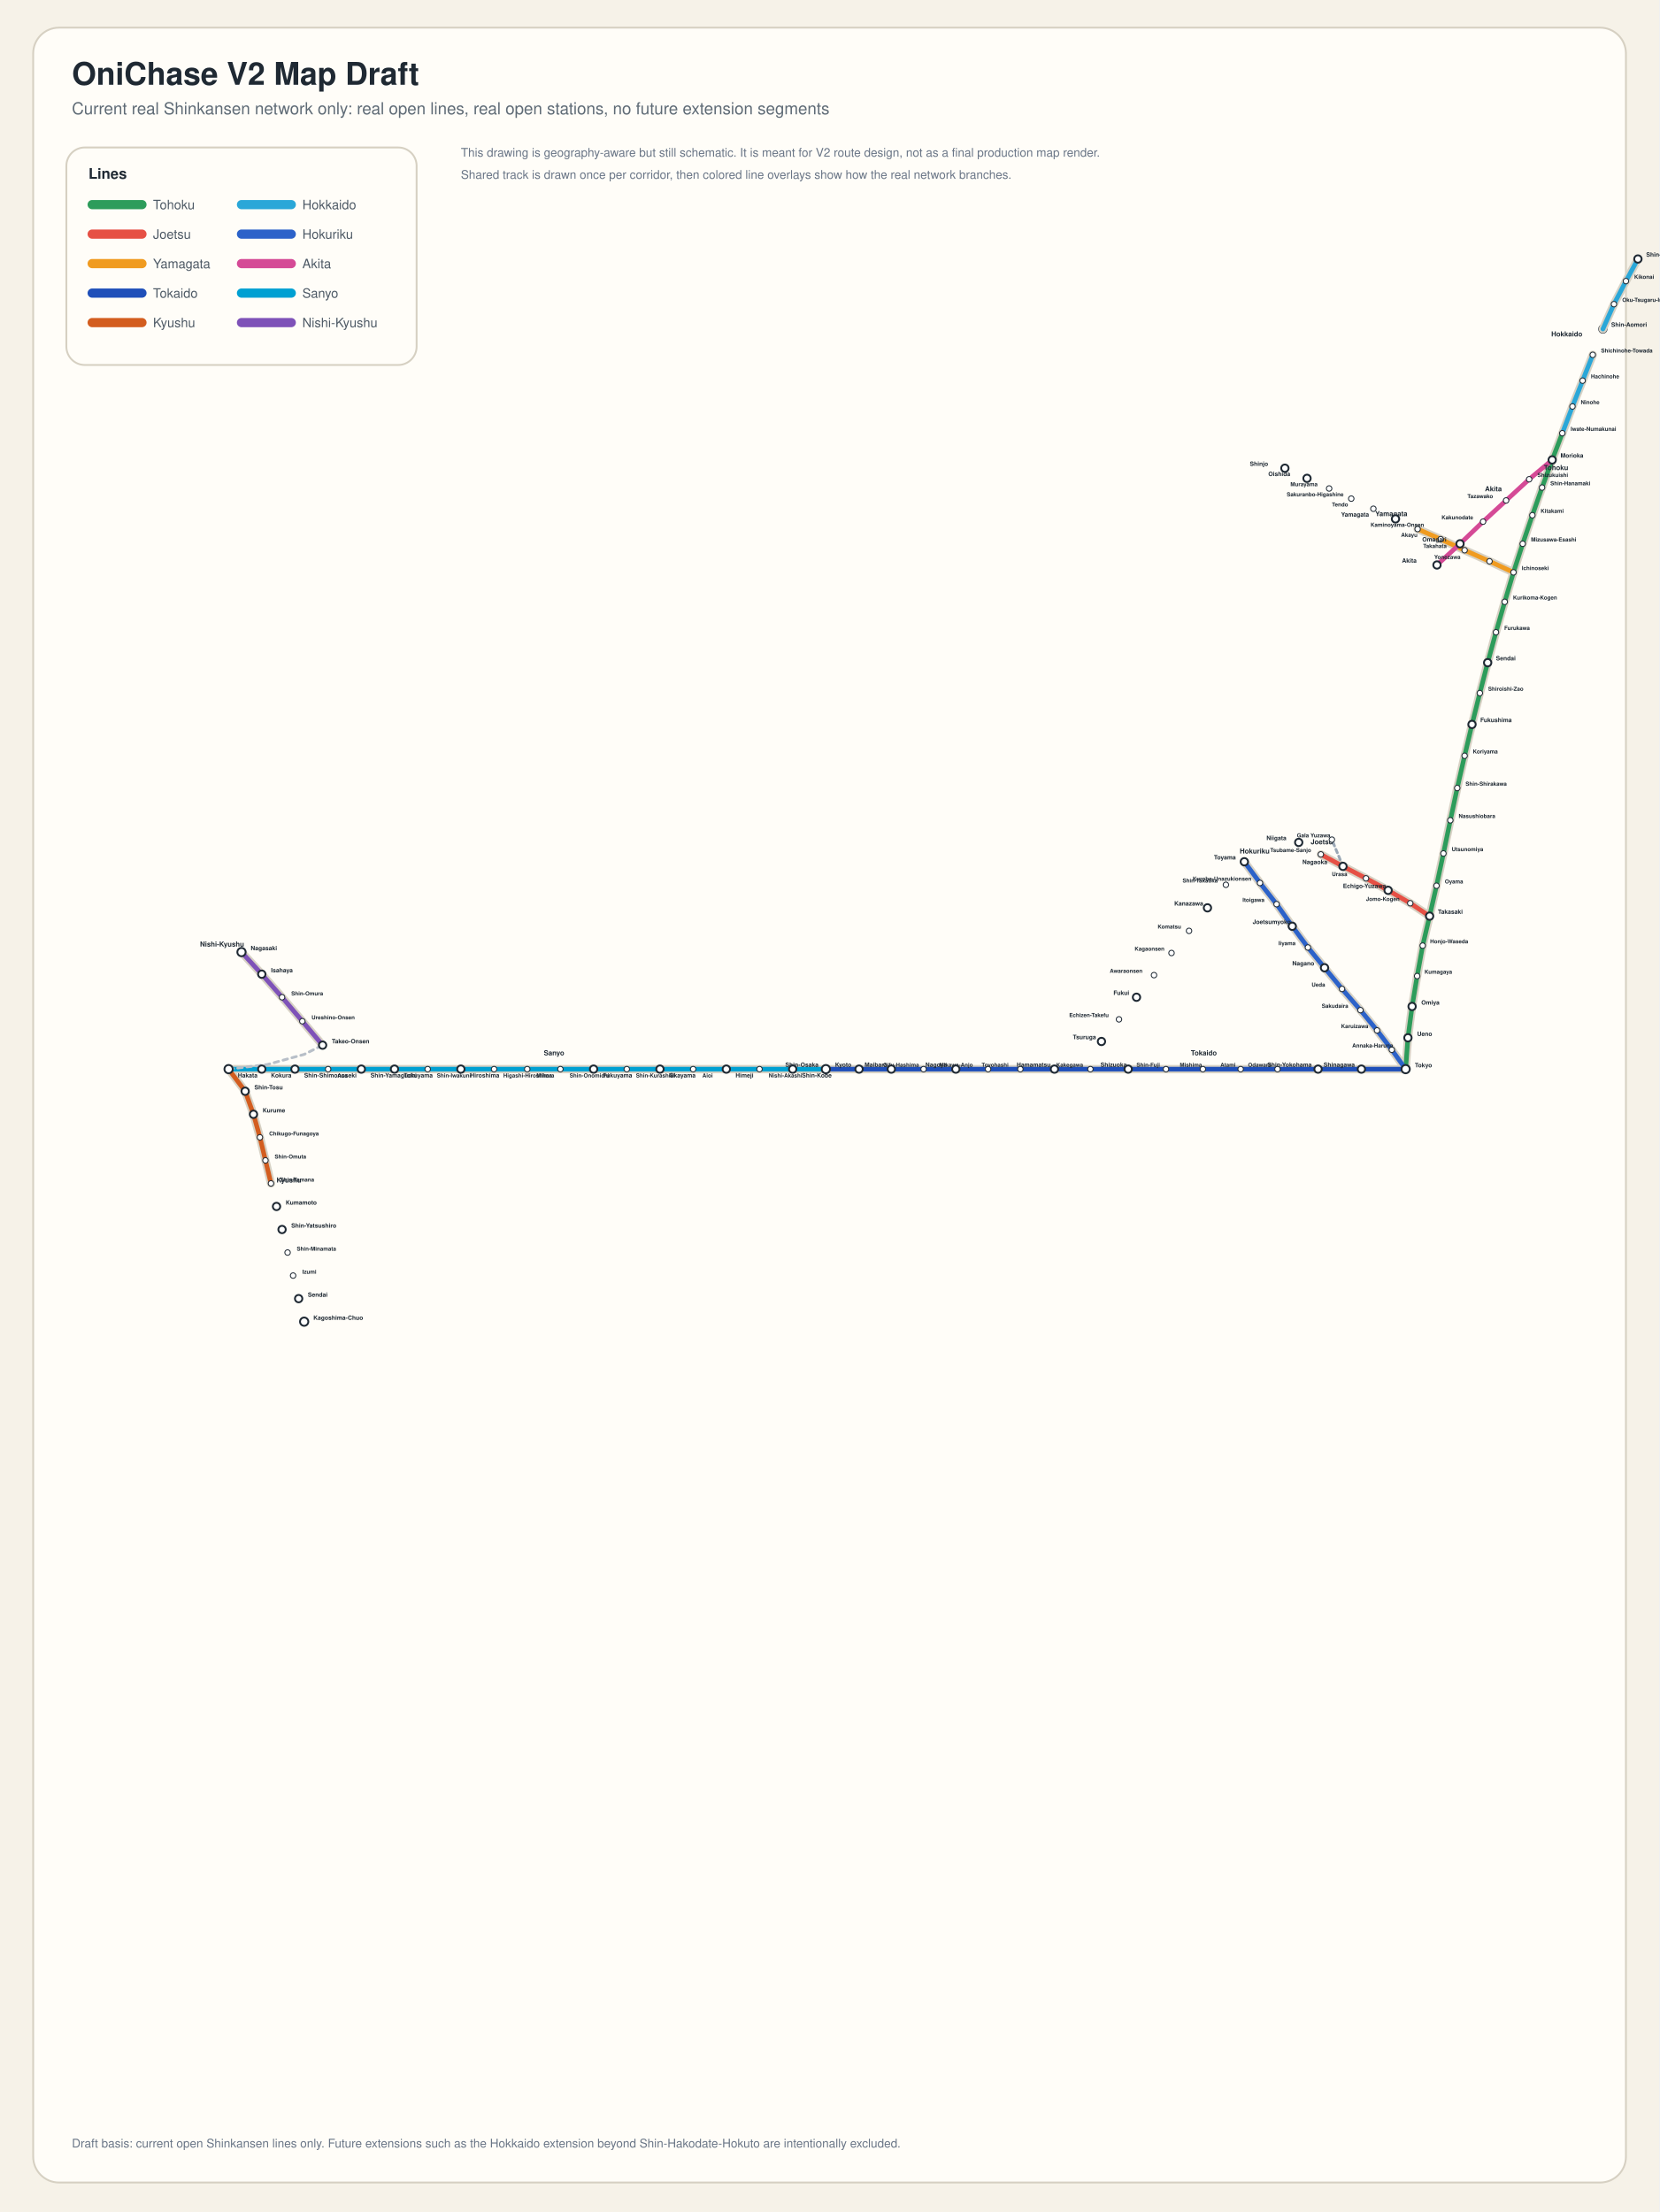
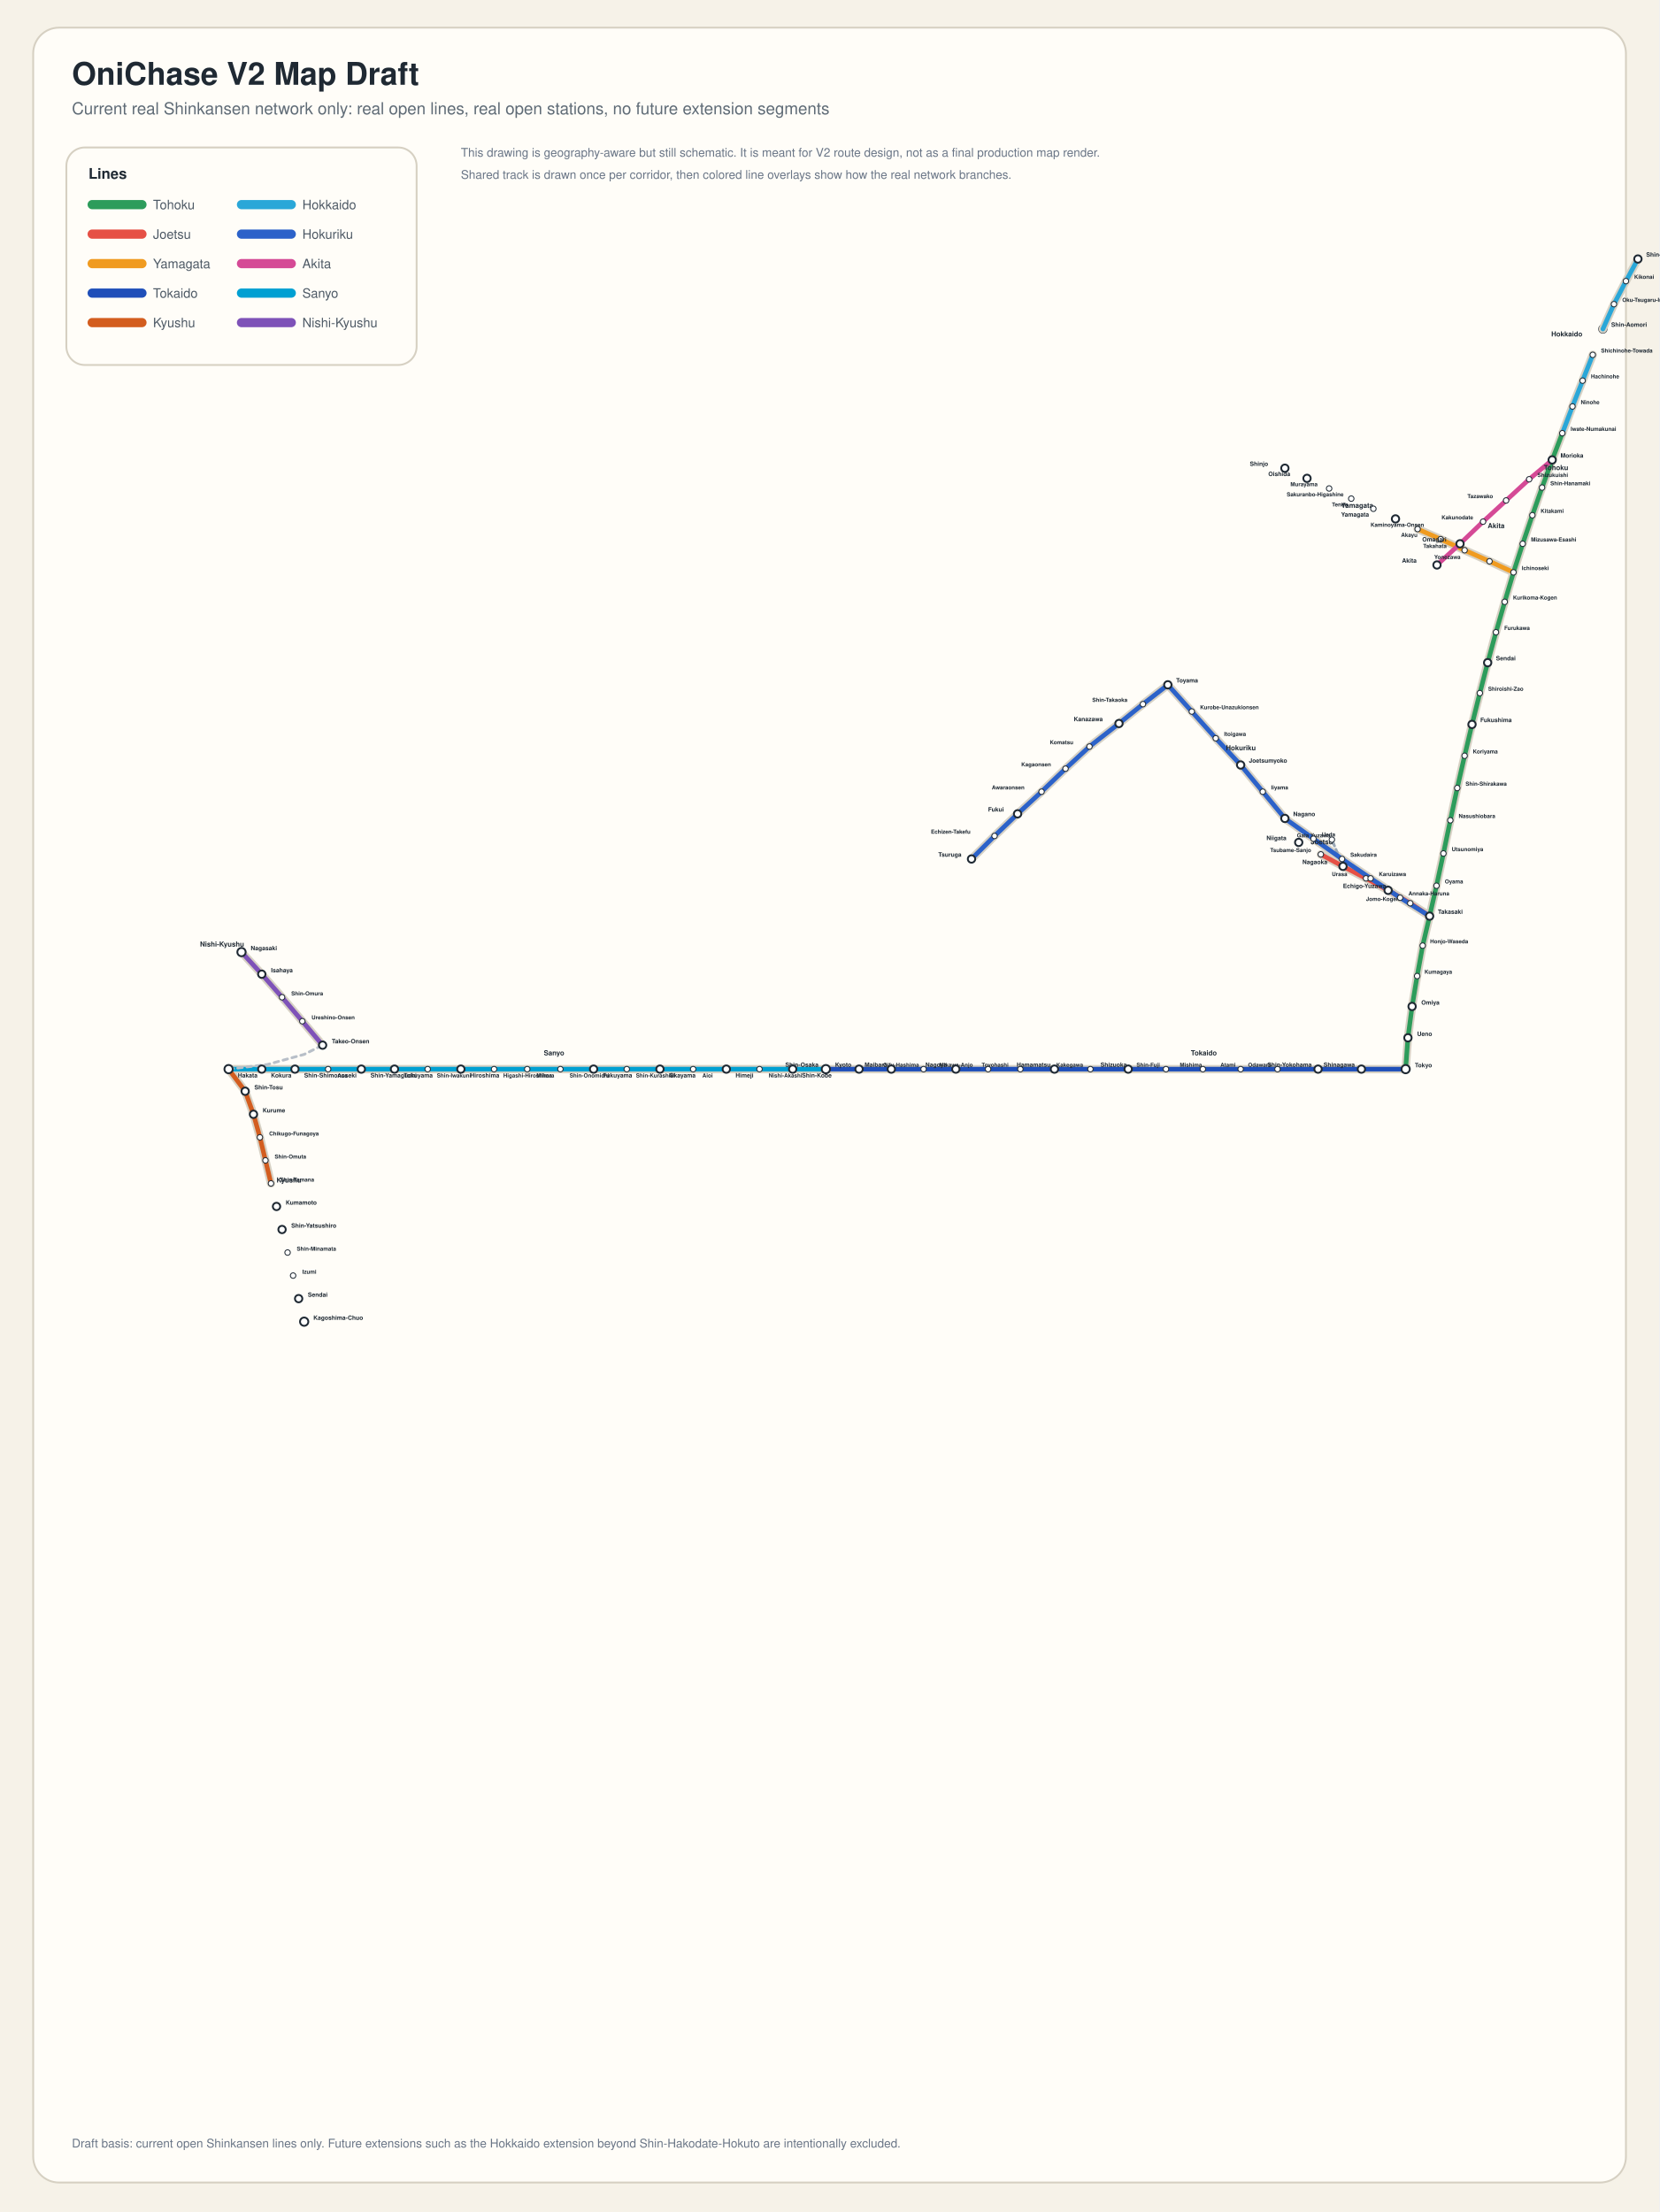
<svg xmlns="http://www.w3.org/2000/svg" width="1800" height="2400" viewBox="0 0 1800 2400" role="img" aria-labelledby="title desc">
  <defs>
    <style>
      .bg { fill: #f6f2e8; }
      .panel { fill: #fffdf8; stroke: #d6d0c2; stroke-width: 2; }
      .title { font: 700 34px Helvetica, Arial, sans-serif; fill: #1f2933; }
      .subtitle { font: 500 18px Helvetica, Arial, sans-serif; fill: #5f6b76; }
      .legend-title { font: 700 16px Helvetica, Arial, sans-serif; fill: #1f2933; }
      .legend-text { font: 500 14px Helvetica, Arial, sans-serif; fill: #4d5965; }
      .station { fill: #ffffff; stroke: #1f2933; stroke-width: 2; }
      .hub { fill: #ffffff; stroke: #1f2933; stroke-width: 4; }
      .station-label { font: 600 12px Helvetica, Arial, sans-serif; fill: #1f2933; }
      .hub-label { font: 700 13px Helvetica, Arial, sans-serif; fill: #1f2933; }
      .line-label { font: 700 15px Helvetica, Arial, sans-serif; fill: #1f2933; }
      .note { font: 500 13px Helvetica, Arial, sans-serif; fill: #697586; }
      .track-back { fill: none; stroke: #d7d1c4; stroke-width: 18; stroke-linecap: round; stroke-linejoin: round; }
      .track { fill: none; stroke-width: 10; stroke-linecap: round; stroke-linejoin: round; }
      .seasonal { fill: none; stroke: #9aa7b5; stroke-width: 6; stroke-linecap: round; stroke-dasharray: 8 8; }
      .disconnected { fill: none; stroke: #b8bfc8; stroke-width: 6; stroke-linecap: round; stroke-dasharray: 10 10; }
    </style>
  </defs>
  <rect class="bg" x="0" y="0" width="1800" height="2400" />
  <rect class="panel" x="36" y="30" width="1728" height="2338" rx="28" />
  <text class="title" x="78" y="92">OniChase V2 Map Draft</text>
  <text class="subtitle" x="78" y="124">Current real Shinkansen network only: real open lines, real open stations, no future extension segments</text>
  <g transform="translate(72 160)">
    <rect class="panel" x="0" y="0" width="380" height="236" rx="20" />
    <text class="legend-title" x="24" y="34">Lines</text>
    <line class="track" x1="28" y1="62" x2="82" y2="62" stroke="#2d9c5b" />
    <text class="legend-text" x="94" y="67">Tohoku</text>
    <line class="track" x1="190" y1="62" x2="244" y2="62" stroke="#2aa7d8" />
    <text class="legend-text" x="256" y="67">Hokkaido</text>
    <line class="track" x1="28" y1="94" x2="82" y2="94" stroke="#e65045" />
    <text class="legend-text" x="94" y="99">Joetsu</text>
    <line class="track" x1="190" y1="94" x2="244" y2="94" stroke="#2c62c9" />
    <text class="legend-text" x="256" y="99">Hokuriku</text>
    <line class="track" x1="28" y1="126" x2="82" y2="126" stroke="#f09b20" />
    <text class="legend-text" x="94" y="131">Yamagata</text>
    <line class="track" x1="190" y1="126" x2="244" y2="126" stroke="#d54a96" />
    <text class="legend-text" x="256" y="131">Akita</text>
    <line class="track" x1="28" y1="158" x2="82" y2="158" stroke="#1f4fb9" />
    <text class="legend-text" x="94" y="163">Tokaido</text>
    <line class="track" x1="190" y1="158" x2="244" y2="158" stroke="#00a0d2" />
    <text class="legend-text" x="256" y="163">Sanyo</text>
    <line class="track" x1="28" y1="190" x2="82" y2="190" stroke="#d35d1f" />
    <text class="legend-text" x="94" y="195">Kyushu</text>
    <line class="track" x1="190" y1="190" x2="244" y2="190" stroke="#7e52b8" />
    <text class="legend-text" x="256" y="195">Nishi-Kyushu</text>
  </g>
  <g transform="translate(500 170)">
    <text class="note" x="0" y="0">This drawing is geography-aware but still schematic. It is meant for V2 route design, not as a final production map render.</text>
    <text class="note" x="0" y="24">Shared track is drawn once per corridor, then colored line overlays show how the real network branches.</text>
  </g>
  <g transform="translate(950 250) scale(0.50)">
    <path class="track-back" d="M1150 1820 L1155 1752 L1164 1684 L1175 1618 L1187 1552 L1202 1488 L1217 1422 L1232 1352 L1247 1280 L1262 1210 L1278 1140 L1294 1072 L1311 1004 L1328 938 L1346 872 L1365 806 L1384 742 L1404 680 L1425 618 L1446 558 L1468 498 L1490 440 L1512 382 L1534 326 L1556 270" />
-     <path class="track-back" d="M1150 1820 L1120 1778 L1088 1736 L1052 1692 L1012 1646 L974 1600 L938 1556 L904 1510 L870 1462 L834 1416 L800 1370" />
+     <path class="track-back" d="M1202 1488 L1138 1448 L1074 1406 L1012 1364 L950 1320 L888 1276 L840 1218 L792 1160 L738 1102 L686 1044 L634 986 L580 1028 L528 1070 L464 1120 L412 1168 L360 1218 L308 1266 L258 1314 L208 1364" />
    <path class="track-back" d="M1202 1488 L1160 1460 L1112 1432 L1064 1406 L1014 1380 L966 1354" />
    <path class="track-back" d="M1384 742 L1332 718 L1278 694 L1226 670 L1176 648" />
    <path class="track-back" d="M1150 1820 L1054 1820 L960 1820 L872 1820 L792 1820 L710 1820 L630 1820 L548 1820 L466 1820 L388 1820 L314 1820 L244 1820 L174 1820 L104 1820 L34 1820 L-36 1820 L-108 1820 L-180 1820 L-252 1820 L-324 1820 L-396 1820 L-468 1820 L-540 1820 L-612 1820 L-684 1820 L-756 1820 L-828 1820 L-900 1820 L-972 1820 L-1044 1820 L-1116 1820 L-1188 1820 L-1260 1820 L-1332 1820 L-1404 1820" />
    <path class="track-back" d="M-1404 1820 L-1368 1868 L-1350 1918 L-1336 1968 L-1324 2018 L-1312 2068" />
    <path class="track-back" d="M-1200 1768 L-1244 1716 L-1288 1664 L-1332 1614 L-1376 1566" />
    <path class="track" stroke="#2d9c5b" d="M1150 1820 L1155 1752 L1164 1684 L1175 1618 L1187 1552 L1202 1488 L1217 1422 L1232 1352 L1247 1280 L1262 1210 L1278 1140 L1294 1072 L1311 1004 L1328 938 L1346 872 L1365 806 L1384 742 L1404 680 L1425 618 L1446 558 L1468 498 L1490 440" />
    <path class="track" stroke="#2aa7d8" d="M1490 440 L1512 382 L1534 326 L1556 270" />
    <path class="track" stroke="#f09b20" d="M1384 742 L1332 718 L1278 694 L1226 670 L1176 648" />
    <path class="track" stroke="#d54a96" d="M1468 498 L1418 540 L1368 586 L1318 632 L1268 680 L1218 726" />
    <path class="track" stroke="#e65045" d="M1202 1488 L1160 1460 L1112 1432 L1064 1406 L1014 1380 L966 1354" />
    <path class="seasonal" d="M1014 1380 L990 1322" />
-     <path class="track" stroke="#2c62c9" d="M1150 1820 L1120 1778 L1088 1736 L1052 1692 L1012 1646 L974 1600 L938 1556 L904 1510 L870 1462 L834 1416 L800 1370" />
+     <path class="track" stroke="#2c62c9" d="M1202 1488 L1138 1448 L1074 1406 L1012 1364 L950 1320 L888 1276 L840 1218 L792 1160 L738 1102 L686 1044 L634 986 L580 1028 L528 1070 L464 1120 L412 1168 L360 1218 L308 1266 L258 1314 L208 1364" />
    <path class="track" stroke="#1f4fb9" d="M1150 1820 L1054 1820 L960 1820 L872 1820 L792 1820 L710 1820 L630 1820 L548 1820 L466 1820 L388 1820 L314 1820 L244 1820 L174 1820 L104 1820 L34 1820 L-36 1820 L-108 1820" />
    <path class="track" stroke="#00a0d2" d="M-108 1820 L-180 1820 L-252 1820 L-324 1820 L-396 1820 L-468 1820 L-540 1820 L-612 1820 L-684 1820 L-756 1820 L-828 1820 L-900 1820 L-972 1820 L-1044 1820 L-1116 1820 L-1188 1820 L-1260 1820 L-1332 1820 L-1404 1820" />
    <path class="track" stroke="#d35d1f" d="M-1404 1820 L-1368 1868 L-1350 1918 L-1336 1968 L-1324 2018 L-1312 2068" />
    <path class="track" stroke="#7e52b8" d="M-1200 1768 L-1244 1716 L-1288 1664 L-1332 1614 L-1376 1566" />
    <path class="disconnected" d="M-1404 1820 L-1320 1810 L-1240 1788 L-1200 1768" />
    <text class="line-label" x="1466" y="230">Hokkaido</text>
    <text class="line-label" x="1450" y="520">Tohoku</text>
-     <text class="line-label" x="1084" y="620">Yamagata</text>
-     <text class="line-label" x="1322" y="566">Akita</text>
+     <text class="line-label" x="1010" y="602">Yamagata</text>
+     <text class="line-label" x="1328" y="646">Akita</text>
    <text class="line-label" x="944" y="1332">Joetsu</text>
-     <text class="line-label" x="790" y="1352">Hokuriku</text>
+     <text class="line-label" x="760" y="1128">Hokuriku</text>
    <text class="line-label" x="684" y="1790">Tokaido</text>
    <text class="line-label" x="-720" y="1790">Sanyo</text>
    <text class="line-label" x="-1300" y="2066">Kyushu</text>
    <text class="line-label" x="-1466" y="1554">Nishi-Kyushu</text>
    <g>
      <circle class="hub" cx="1150" cy="1820" r="9" />
      <text class="hub-label" x="1170" y="1816">Tokyo</text>
    </g>
    <g>
      <circle class="hub" cx="1155" cy="1752" r="8" />
      <text class="hub-label" x="1175" y="1748">Ueno</text>
    </g>
    <g>
      <circle class="hub" cx="1164" cy="1684" r="8" />
      <text class="hub-label" x="1184" y="1680">Omiya</text>
    </g>
    <g>
      <circle class="station" cx="1175" cy="1618" r="6" />
      <text class="station-label" x="1191" y="1613">Kumagaya</text>
    </g>
    <g>
      <circle class="station" cx="1187" cy="1552" r="6" />
      <text class="station-label" x="1203" y="1547">Honjo-Waseda</text>
    </g>
    <g>
      <circle class="hub" cx="1202" cy="1488" r="8" />
      <text class="hub-label" x="1220" y="1483">Takasaki</text>
    </g>
    <g>
      <circle class="station" cx="1217" cy="1422" r="6" />
      <text class="station-label" x="1235" y="1417">Oyama</text>
    </g>
    <g>
      <circle class="station" cx="1232" cy="1352" r="6" />
      <text class="station-label" x="1250" y="1347">Utsunomiya</text>
    </g>
    <g>
      <circle class="station" cx="1247" cy="1280" r="6" />
      <text class="station-label" x="1265" y="1275">Nasushiobara</text>
    </g>
    <g>
      <circle class="station" cx="1262" cy="1210" r="6" />
      <text class="station-label" x="1280" y="1205">Shin-Shirakawa</text>
    </g>
    <g>
      <circle class="station" cx="1278" cy="1140" r="6" />
      <text class="station-label" x="1296" y="1135">Koriyama</text>
    </g>
    <g>
      <circle class="hub" cx="1294" cy="1072" r="8" />
      <text class="hub-label" x="1312" y="1067">Fukushima</text>
    </g>
    <g>
      <circle class="station" cx="1311" cy="1004" r="6" />
      <text class="station-label" x="1329" y="999">Shiroishi-Zao</text>
    </g>
    <g>
      <circle class="hub" cx="1328" cy="938" r="8" />
      <text class="hub-label" x="1346" y="933">Sendai</text>
    </g>
    <g>
      <circle class="station" cx="1346" cy="872" r="6" />
      <text class="station-label" x="1364" y="867">Furukawa</text>
    </g>
    <g>
      <circle class="station" cx="1365" cy="806" r="6" />
      <text class="station-label" x="1383" y="801">Kurikoma-Kogen</text>
    </g>
    <g>
      <circle class="station" cx="1384" cy="742" r="6" />
      <text class="station-label" x="1402" y="737">Ichinoseki</text>
    </g>
    <g>
      <circle class="station" cx="1404" cy="680" r="6" />
      <text class="station-label" x="1422" y="675">Mizusawa-Esashi</text>
    </g>
    <g>
      <circle class="station" cx="1425" cy="618" r="6" />
      <text class="station-label" x="1443" y="613">Kitakami</text>
    </g>
    <g>
      <circle class="station" cx="1446" cy="558" r="6" />
      <text class="station-label" x="1464" y="553">Shin-Hanamaki</text>
    </g>
    <g>
      <circle class="hub" cx="1468" cy="498" r="8" />
      <text class="hub-label" x="1486" y="493">Morioka</text>
    </g>
    <g>
      <circle class="station" cx="1490" cy="440" r="6" />
      <text class="station-label" x="1508" y="435">Iwate-Numakunai</text>
    </g>
    <g>
      <circle class="station" cx="1512" cy="382" r="6" />
      <text class="station-label" x="1530" y="377">Ninohe</text>
    </g>
    <g>
      <circle class="station" cx="1534" cy="326" r="6" />
      <text class="station-label" x="1552" y="321">Hachinohe</text>
    </g>
    <g>
      <circle class="station" cx="1556" cy="270" r="6" />
      <text class="station-label" x="1574" y="265">Shichinohe-Towada</text>
    </g>
    <g>
      <circle class="hub" cx="1578" cy="214" r="8" />
      <text class="hub-label" x="1596" y="209">Shin-Aomori</text>
    </g>
    <path class="track-back" d="M1578 214 L1602 160 L1628 110 L1654 62" />
    <path class="track" stroke="#2aa7d8" d="M1578 214 L1602 160 L1628 110 L1654 62" />
    <g>
      <circle class="station" cx="1602" cy="160" r="6" />
      <text class="station-label" x="1620" y="155">Oku-Tsugaru-Imabetsu</text>
    </g>
    <g>
      <circle class="station" cx="1628" cy="110" r="6" />
      <text class="station-label" x="1646" y="105">Kikonai</text>
    </g>
    <g>
      <circle class="hub" cx="1654" cy="62" r="8" />
      <text class="hub-label" x="1672" y="57">Shin-Hakodate-Hokuto</text>
    </g>
    <g>
      <circle class="station" cx="1332" cy="718" r="6" />
      <text class="station-label" x="1212" y="713">Yonezawa</text>
    </g>
    <g>
      <circle class="station" cx="1278" cy="694" r="6" />
      <text class="station-label" x="1188" y="689">Takahata</text>
    </g>
    <g>
      <circle class="station" cx="1226" cy="670" r="6" />
      <text class="station-label" x="1140" y="665">Akayu</text>
    </g>
    <g>
      <circle class="station" cx="1176" cy="648" r="6" />
      <text class="station-label" x="1074" y="643">Kaminoyama-Onsen</text>
    </g>
    <g>
      <circle class="hub" cx="1128" cy="626" r="8" />
      <text class="hub-label" x="1010" y="621">Yamagata</text>
    </g>
    <g>
      <circle class="station" cx="1080" cy="604" r="6" />
      <text class="station-label" x="990" y="599">Tendo</text>
    </g>
    <g>
      <circle class="station" cx="1032" cy="582" r="6" />
      <text class="station-label" x="892" y="577">Sakuranbo-Higashine</text>
    </g>
    <g>
      <circle class="station" cx="984" cy="560" r="6" />
      <text class="station-label" x="900" y="555">Murayama</text>
    </g>
    <g>
      <circle class="hub" cx="936" cy="538" r="8" />
      <text class="hub-label" x="852" y="533">Oishida</text>
    </g>
    <g>
      <circle class="hub" cx="888" cy="516" r="8" />
      <text class="hub-label" x="812" y="511">Shinjo</text>
    </g>
    <g>
      <circle class="station" cx="1418" cy="540" r="6" />
      <text class="station-label" x="1436" y="535">Shizukuishi</text>
    </g>
    <g>
      <circle class="station" cx="1368" cy="586" r="6" />
      <text class="station-label" x="1284" y="581">Tazawako</text>
    </g>
    <g>
      <circle class="station" cx="1318" cy="632" r="6" />
      <text class="station-label" x="1228" y="627">Kakunodate</text>
    </g>
    <g>
      <circle class="hub" cx="1268" cy="680" r="8" />
      <text class="hub-label" x="1186" y="675">Omagari</text>
    </g>
    <g>
      <circle class="hub" cx="1218" cy="726" r="8" />
      <text class="hub-label" x="1142" y="721">Akita</text>
    </g>
    <g>
      <circle class="station" cx="1160" cy="1460" r="6" />
      <text class="station-label" x="1064" y="1455">Jomo-Kogen</text>
    </g>
    <g>
      <circle class="hub" cx="1112" cy="1432" r="8" />
      <text class="hub-label" x="1014" y="1427">Echigo-Yuzawa</text>
    </g>
    <g>
      <circle class="station" cx="990" cy="1322" r="6" />
      <text class="station-label" x="914" y="1317">Gala Yuzawa</text>
    </g>
    <g>
      <circle class="station" cx="1064" cy="1406" r="6" />
      <text class="station-label" x="990" y="1401">Urasa</text>
    </g>
    <g>
      <circle class="hub" cx="1014" cy="1380" r="8" />
      <text class="hub-label" x="926" y="1375">Nagaoka</text>
    </g>
    <g>
      <circle class="station" cx="966" cy="1354" r="6" />
      <text class="station-label" x="856" y="1349">Tsubame-Sanjo</text>
    </g>
    <g>
      <circle class="hub" cx="918" cy="1328" r="8" />
      <text class="hub-label" x="848" y="1323">Niigata</text>
    </g>
    <g>
-       <circle class="station" cx="1120" cy="1778" r="6" />
-       <text class="station-label" x="1034" y="1773">Annaka-Haruna</text>
-     </g>
-     <g>
-       <circle class="station" cx="1088" cy="1736" r="6" />
-       <text class="station-label" x="1010" y="1731">Karuizawa</text>
-     </g>
-     <g>
-       <circle class="station" cx="1052" cy="1692" r="6" />
-       <text class="station-label" x="968" y="1687">Sakudaira</text>
-     </g>
-     <g>
-       <circle class="station" cx="1012" cy="1646" r="6" />
-       <text class="station-label" x="946" y="1641">Ueda</text>
-     </g>
-     <g>
-       <circle class="hub" cx="974" cy="1600" r="8" />
-       <text class="hub-label" x="904" y="1595">Nagano</text>
-     </g>
-     <g>
-       <circle class="station" cx="938" cy="1556" r="6" />
-       <text class="station-label" x="874" y="1551">Iiyama</text>
-     </g>
-     <g>
-       <circle class="hub" cx="904" cy="1510" r="8" />
-       <text class="hub-label" x="818" y="1505">Joetsumyoko</text>
-     </g>
-     <g>
-       <circle class="station" cx="870" cy="1462" r="6" />
-       <text class="station-label" x="796" y="1457">Itoigawa</text>
-     </g>
-     <g>
-       <circle class="station" cx="834" cy="1416" r="6" />
-       <text class="station-label" x="688" y="1411">Kurobe-Unazukionsen</text>
-     </g>
-     <g>
-       <circle class="hub" cx="800" cy="1370" r="8" />
-       <text class="hub-label" x="734" y="1365">Toyama</text>
-     </g>
-     <g>
-       <circle class="station" cx="760" cy="1420" r="6" />
-       <text class="station-label" x="666" y="1415">Shin-Takaoka</text>
-     </g>
-     <g>
-       <circle class="hub" cx="720" cy="1470" r="8" />
-       <text class="hub-label" x="648" y="1465">Kanazawa</text>
-     </g>
-     <g>
-       <circle class="station" cx="680" cy="1520" r="6" />
-       <text class="station-label" x="612" y="1515">Komatsu</text>
-     </g>
-     <g>
-       <circle class="station" cx="642" cy="1568" r="6" />
-       <text class="station-label" x="562" y="1563">Kagaonsen</text>
-     </g>
-     <g>
-       <circle class="station" cx="604" cy="1616" r="6" />
-       <text class="station-label" x="508" y="1611">Awaraonsen</text>
-     </g>
-     <g>
-       <circle class="hub" cx="566" cy="1664" r="8" />
-       <text class="hub-label" x="516" y="1659">Fukui</text>
-     </g>
-     <g>
-       <circle class="station" cx="528" cy="1712" r="6" />
-       <text class="station-label" x="420" y="1707">Echizen-Takefu</text>
-     </g>
-     <g>
-       <circle class="hub" cx="490" cy="1760" r="8" />
-       <text class="hub-label" x="428" y="1755">Tsuruga</text>
+       <circle class="station" cx="1138" cy="1448" r="6" />
+       <text class="station-label" x="1156" y="1443">Annaka-Haruna</text>
+     </g>
+     <g>
+       <circle class="station" cx="1074" cy="1406" r="6" />
+       <text class="station-label" x="1092" y="1401">Karuizawa</text>
+     </g>
+     <g>
+       <circle class="station" cx="1012" cy="1364" r="6" />
+       <text class="station-label" x="1030" y="1359">Sakudaira</text>
+     </g>
+     <g>
+       <circle class="station" cx="950" cy="1320" r="6" />
+       <text class="station-label" x="968" y="1315">Ueda</text>
+     </g>
+     <g>
+       <circle class="hub" cx="888" cy="1276" r="8" />
+       <text class="hub-label" x="906" y="1271">Nagano</text>
+     </g>
+     <g>
+       <circle class="station" cx="840" cy="1218" r="6" />
+       <text class="station-label" x="858" y="1213">Iiyama</text>
+     </g>
+     <g>
+       <circle class="hub" cx="792" cy="1160" r="8" />
+       <text class="hub-label" x="810" y="1155">Joetsumyoko</text>
+     </g>
+     <g>
+       <circle class="station" cx="738" cy="1102" r="6" />
+       <text class="station-label" x="756" y="1097">Itoigawa</text>
+     </g>
+     <g>
+       <circle class="station" cx="686" cy="1044" r="6" />
+       <text class="station-label" x="704" y="1039">Kurobe-Unazukionsen</text>
+     </g>
+     <g>
+       <circle class="hub" cx="634" cy="986" r="8" />
+       <text class="hub-label" x="652" y="981">Toyama</text>
+     </g>
+     <g>
+       <circle class="station" cx="580" cy="1028" r="6" />
+       <text class="station-label" x="470" y="1023">Shin-Takaoka</text>
+     </g>
+     <g>
+       <circle class="hub" cx="528" cy="1070" r="8" />
+       <text class="hub-label" x="430" y="1065">Kanazawa</text>
+     </g>
+     <g>
+       <circle class="station" cx="464" cy="1120" r="6" />
+       <text class="station-label" x="378" y="1115">Komatsu</text>
+     </g>
+     <g>
+       <circle class="station" cx="412" cy="1168" r="6" />
+       <text class="station-label" x="316" y="1163">Kagaonsen</text>
+     </g>
+     <g>
+       <circle class="station" cx="360" cy="1218" r="6" />
+       <text class="station-label" x="252" y="1213">Awaraonsen</text>
+     </g>
+     <g>
+       <circle class="hub" cx="308" cy="1266" r="8" />
+       <text class="hub-label" x="244" y="1261">Fukui</text>
+     </g>
+     <g>
+       <circle class="station" cx="258" cy="1314" r="6" />
+       <text class="station-label" x="120" y="1309">Echizen-Takefu</text>
+     </g>
+     <g>
+       <circle class="hub" cx="208" cy="1364" r="8" />
+       <text class="hub-label" x="136" y="1359">Tsuruga</text>
    </g>
    <g>
      <circle class="hub" cx="1054" cy="1820" r="8" />
      <text class="hub-label" x="972" y="1815">Shinagawa</text>
    </g>
    <g>
      <circle class="hub" cx="960" cy="1820" r="8" />
      <text class="hub-label" x="850" y="1815">Shin-Yokohama</text>
    </g>
    <g>
      <circle class="station" cx="872" cy="1820" r="6" />
      <text class="station-label" x="808" y="1815">Odawara</text>
    </g>
    <g>
      <circle class="station" cx="792" cy="1820" r="6" />
      <text class="station-label" x="748" y="1815">Atami</text>
    </g>
    <g>
      <circle class="station" cx="710" cy="1820" r="6" />
      <text class="station-label" x="660" y="1815">Mishima</text>
    </g>
    <g>
      <circle class="station" cx="630" cy="1820" r="6" />
      <text class="station-label" x="566" y="1815">Shin-Fuji</text>
    </g>
    <g>
      <circle class="hub" cx="548" cy="1820" r="8" />
      <text class="hub-label" x="488" y="1815">Shizuoka</text>
    </g>
    <g>
      <circle class="station" cx="466" cy="1820" r="6" />
      <text class="station-label" x="392" y="1815">Kakegawa</text>
    </g>
    <g>
      <circle class="hub" cx="388" cy="1820" r="8" />
      <text class="hub-label" x="306" y="1815">Hamamatsu</text>
    </g>
    <g>
      <circle class="station" cx="314" cy="1820" r="6" />
      <text class="station-label" x="230" y="1815">Toyohashi</text>
    </g>
    <g>
      <circle class="station" cx="244" cy="1820" r="6" />
      <text class="station-label" x="138" y="1815">Mikawa-Anjo</text>
    </g>
    <g>
      <circle class="hub" cx="174" cy="1820" r="8" />
      <text class="hub-label" x="108" y="1815">Nagoya</text>
    </g>
    <g>
      <circle class="station" cx="104" cy="1820" r="6" />
      <text class="station-label" x="16" y="1815">Gifu-Hashima</text>
    </g>
    <g>
      <circle class="hub" cx="34" cy="1820" r="8" />
      <text class="hub-label" x="-24" y="1815">Maibara</text>
    </g>
    <g>
      <circle class="hub" cx="-36" cy="1820" r="8" />
      <text class="hub-label" x="-88" y="1815">Kyoto</text>
    </g>
    <g>
      <circle class="hub" cx="-108" cy="1820" r="9" />
      <text class="hub-label" x="-196" y="1815">Shin-Osaka</text>
    </g>
    <g>
      <circle class="hub" cx="-180" cy="1820" r="8" />
      <text class="hub-label" x="-160" y="1838">Shin-Kobe</text>
    </g>
    <g>
      <circle class="station" cx="-252" cy="1820" r="6" />
      <text class="station-label" x="-232" y="1838">Nishi-Akashi</text>
    </g>
    <g>
      <circle class="hub" cx="-324" cy="1820" r="8" />
      <text class="hub-label" x="-304" y="1838">Himeji</text>
    </g>
    <g>
      <circle class="station" cx="-396" cy="1820" r="6" />
      <text class="station-label" x="-376" y="1838">Aioi</text>
    </g>
    <g>
      <circle class="hub" cx="-468" cy="1820" r="8" />
      <text class="hub-label" x="-448" y="1838">Okayama</text>
    </g>
    <g>
      <circle class="station" cx="-540" cy="1820" r="6" />
      <text class="station-label" x="-520" y="1838">Shin-Kurashiki</text>
    </g>
    <g>
      <circle class="hub" cx="-612" cy="1820" r="8" />
      <text class="hub-label" x="-592" y="1838">Fukuyama</text>
    </g>
    <g>
      <circle class="station" cx="-684" cy="1820" r="6" />
      <text class="station-label" x="-664" y="1838">Shin-Onomichi</text>
    </g>
    <g>
      <circle class="station" cx="-756" cy="1820" r="6" />
      <text class="station-label" x="-736" y="1838">Mihara</text>
    </g>
    <g>
      <circle class="station" cx="-828" cy="1820" r="6" />
      <text class="station-label" x="-808" y="1838">Higashi-Hiroshima</text>
    </g>
    <g>
      <circle class="hub" cx="-900" cy="1820" r="8" />
      <text class="hub-label" x="-880" y="1838">Hiroshima</text>
    </g>
    <g>
      <circle class="station" cx="-972" cy="1820" r="6" />
      <text class="station-label" x="-952" y="1838">Shin-Iwakuni</text>
    </g>
    <g>
      <circle class="hub" cx="-1044" cy="1820" r="8" />
      <text class="hub-label" x="-1024" y="1838">Tokuyama</text>
    </g>
    <g>
      <circle class="hub" cx="-1116" cy="1820" r="8" />
      <text class="hub-label" x="-1096" y="1838">Shin-Yamaguchi</text>
    </g>
    <g>
      <circle class="station" cx="-1188" cy="1820" r="6" />
      <text class="station-label" x="-1168" y="1838">Asa</text>
    </g>
    <g>
      <circle class="hub" cx="-1260" cy="1820" r="8" />
      <text class="hub-label" x="-1240" y="1838">Shin-Shimonoseki</text>
    </g>
    <g>
      <circle class="hub" cx="-1332" cy="1820" r="8" />
      <text class="hub-label" x="-1312" y="1838">Kokura</text>
    </g>
    <g>
      <circle class="hub" cx="-1404" cy="1820" r="9" />
      <text class="hub-label" x="-1384" y="1838">Hakata</text>
    </g>
    <g>
      <circle class="hub" cx="-1368" cy="1868" r="8" />
      <text class="hub-label" x="-1348" y="1864">Shin-Tosu</text>
    </g>
    <g>
      <circle class="hub" cx="-1350" cy="1918" r="8" />
      <text class="hub-label" x="-1330" y="1914">Kurume</text>
    </g>
    <g>
      <circle class="station" cx="-1336" cy="1968" r="6" />
      <text class="station-label" x="-1316" y="1964">Chikugo-Funagoya</text>
    </g>
    <g>
      <circle class="station" cx="-1324" cy="2018" r="6" />
      <text class="station-label" x="-1304" y="2014">Shin-Omuta</text>
    </g>
    <g>
      <circle class="station" cx="-1312" cy="2068" r="6" />
      <text class="station-label" x="-1292" y="2064">Shin-Tamana</text>
    </g>
    <g>
      <circle class="hub" cx="-1300" cy="2118" r="8" />
      <text class="hub-label" x="-1280" y="2114">Kumamoto</text>
    </g>
    <g>
      <circle class="hub" cx="-1288" cy="2168" r="8" />
      <text class="hub-label" x="-1268" y="2164">Shin-Yatsushiro</text>
    </g>
    <g>
      <circle class="station" cx="-1276" cy="2218" r="6" />
      <text class="station-label" x="-1256" y="2214">Shin-Minamata</text>
    </g>
    <g>
      <circle class="station" cx="-1264" cy="2268" r="6" />
      <text class="station-label" x="-1244" y="2264">Izumi</text>
    </g>
    <g>
      <circle class="hub" cx="-1252" cy="2318" r="8" />
      <text class="hub-label" x="-1232" y="2314">Sendai</text>
    </g>
    <g>
      <circle class="hub" cx="-1240" cy="2368" r="9" />
      <text class="hub-label" x="-1220" y="2364">Kagoshima-Chuo</text>
    </g>
    <g>
      <circle class="hub" cx="-1200" cy="1768" r="8" />
      <text class="hub-label" x="-1180" y="1764">Takeo-Onsen</text>
    </g>
    <g>
      <circle class="station" cx="-1244" cy="1716" r="6" />
      <text class="station-label" x="-1224" y="1712">Ureshino-Onsen</text>
    </g>
    <g>
      <circle class="station" cx="-1288" cy="1664" r="6" />
      <text class="station-label" x="-1268" y="1660">Shin-Omura</text>
    </g>
    <g>
      <circle class="hub" cx="-1332" cy="1614" r="8" />
      <text class="hub-label" x="-1312" y="1610">Isahaya</text>
    </g>
    <g>
      <circle class="hub" cx="-1376" cy="1566" r="9" />
      <text class="hub-label" x="-1356" y="1562">Nagasaki</text>
    </g>
  </g>
  <text class="note" x="78" y="2330">Draft basis: current open Shinkansen lines only. Future extensions such as the Hokkaido extension beyond Shin-Hakodate-Hokuto are intentionally excluded.</text>
</svg>
